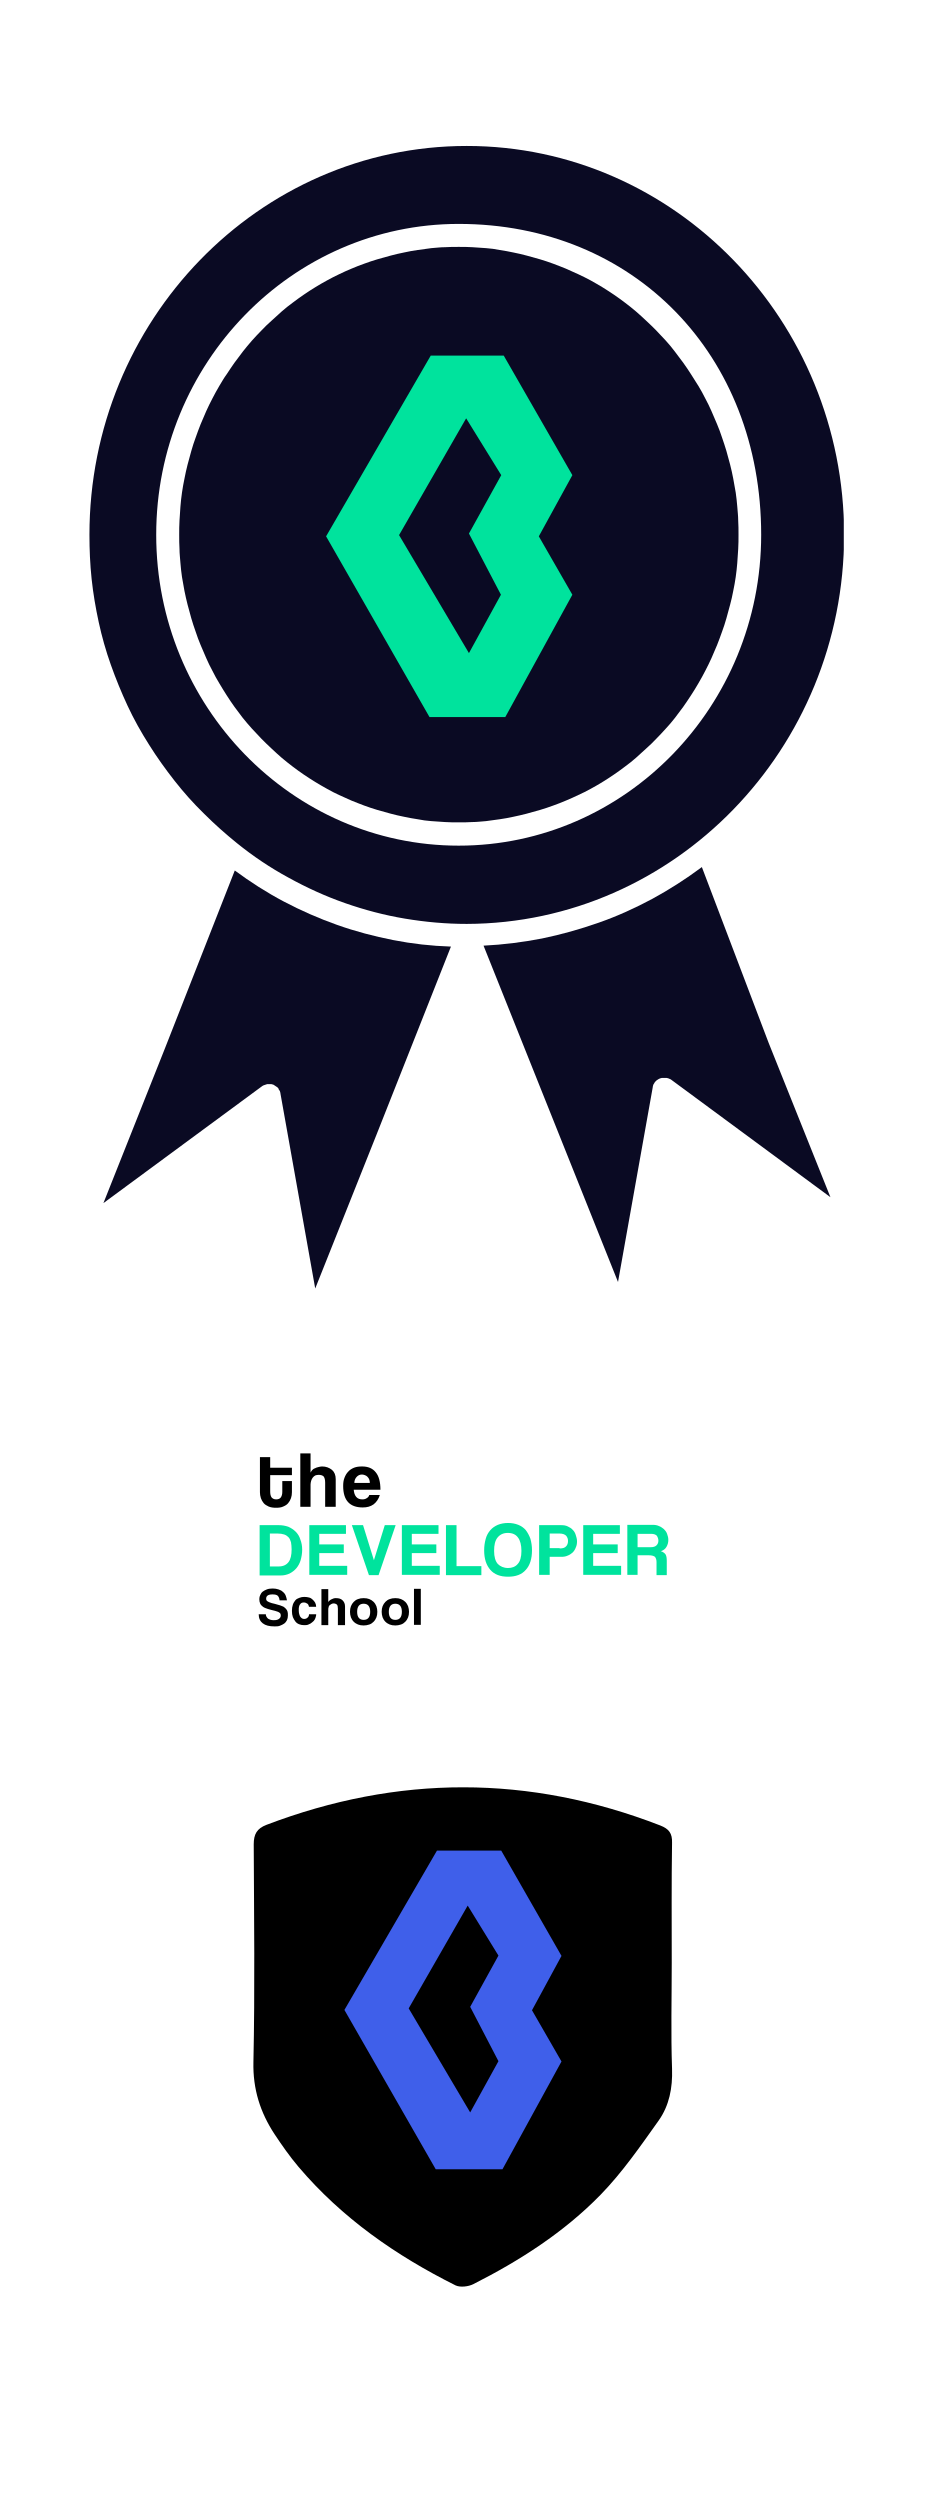
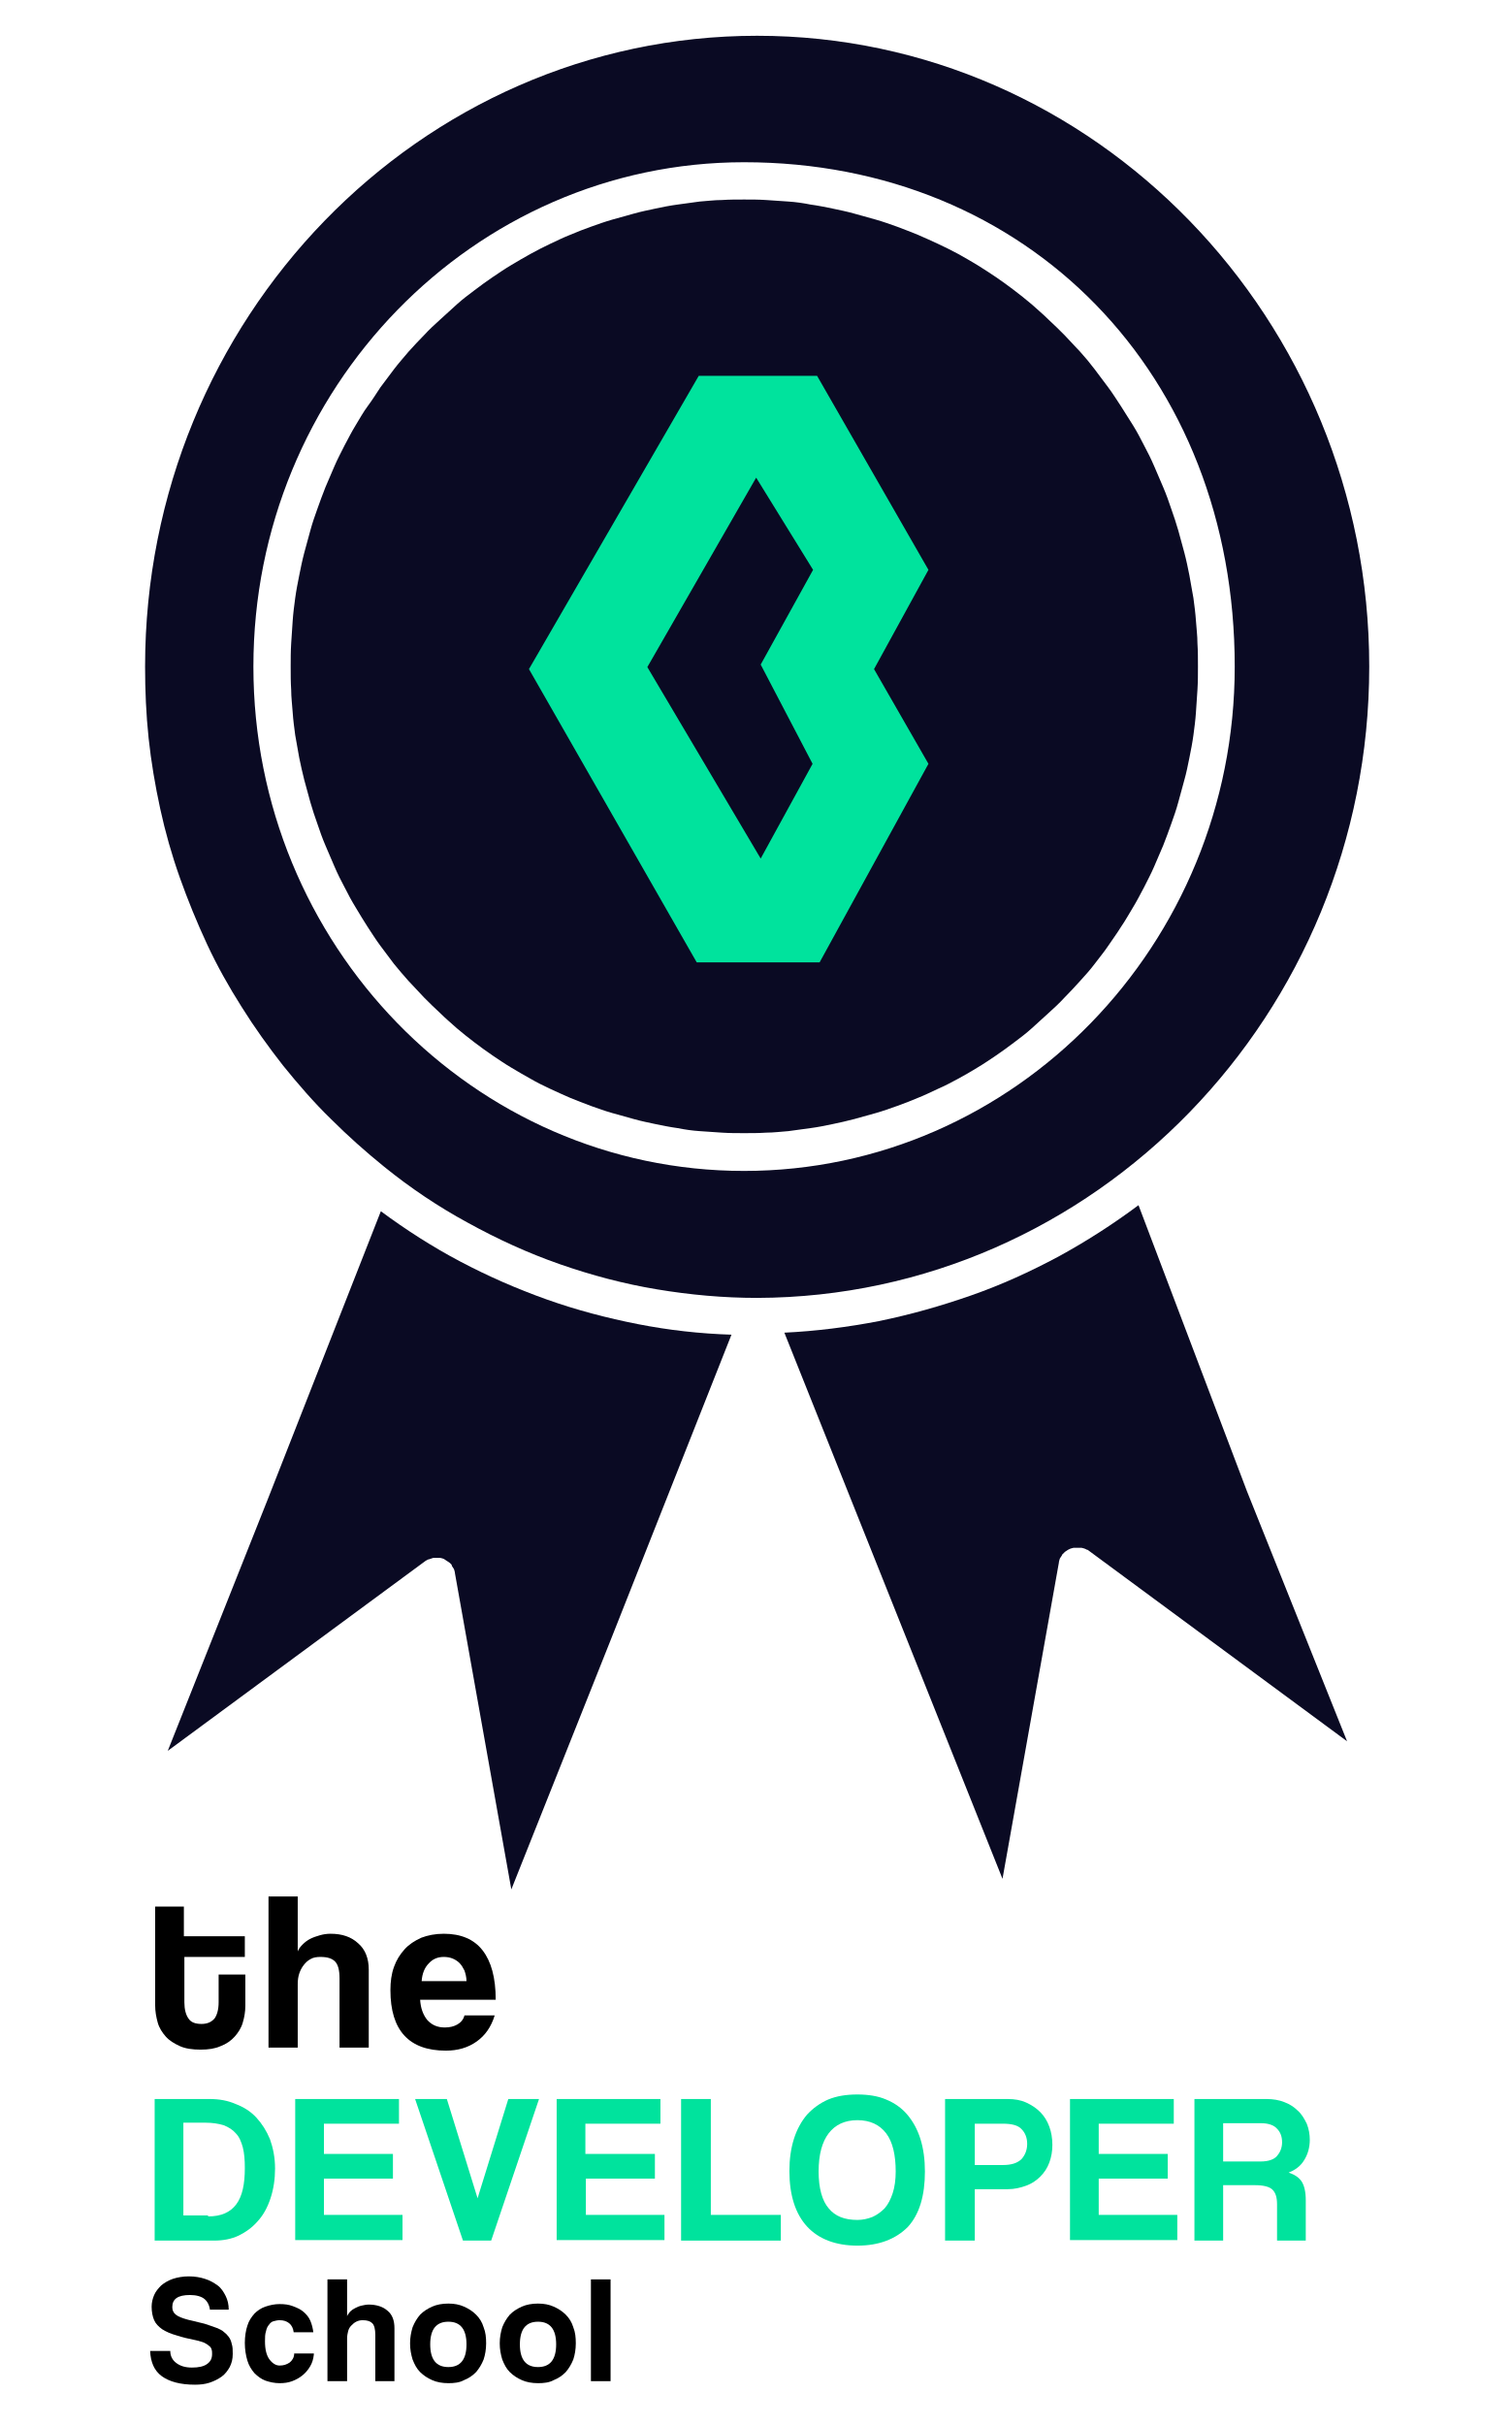
- <svg xmlns="http://www.w3.org/2000/svg" xmlns:xlink="http://www.w3.org/1999/xlink" version="1.1" id="Capa_1" x="0px" y="0px" viewBox="0 0 300 805" style="enable-background:new 0 0 300 805;" xml:space="preserve">
+ <svg xmlns="http://www.w3.org/2000/svg" xmlns:xlink="http://www.w3.org/1999/xlink" version="1.1" id="Capa_1" x="0px" y="0px" viewBox="0 0 300 481.3" style="enable-background:new 0 0 300 481.3;" xml:space="preserve">
  <style type="text/css">
	.st0{fill:#0A0A23;}
- 	.st1{clip-path:url(#SVGID_00000183216691689920012470000000645997995444683432_);}
- 	.st2{fill:#3F5FEA;}
- 	.st3{fill:#00E39D;}
+ 	.st1{clip-path:url(#SVGID_00000152239971045749210740000014504719195739337359_);}
+ 	.st2{fill:#00E39D;}
</style>
-   <path class="st0" d="M53.1,337.6l-19.8,49.8l51.3-37.8h0.1c0.1-0.1,0.2-0.2,0.4-0.2l0.3-0.1l0.3-0.1l0.3-0.1h1.4l0.4,0.1l0.3,0.1  l0.3,0.2l0.3,0.2l0.3,0.2l0.3,0.2l0.3,0.3l0.1,0.2c0,0,0,0,0,0.1l0.2,0.3l0.2,0.3l0.1,0.3l0.1,0.4c0,0,0,0,0,0.1l11.2,62.8  l19.8-49.7l23.9-60.4c-6.3-0.2-12.5-0.9-18.6-2.1c-6.1-1.2-12.2-2.8-18.1-4.9c-5.9-2.1-11.6-4.6-17.1-7.5c-5.5-2.9-10.8-6.3-15.8-10  L53.1,337.6z" />
-   <path class="st0" d="M226,279.2c-5.1,3.8-10.4,7.2-15.9,10.2c-5.6,3-11.3,5.6-17.3,7.7c-6,2.1-12,3.8-18.3,5.1  c-6.2,1.2-12.5,2-18.8,2.3L199,412.8l11.2-62.8c0,0,0,0,0-0.1c0-0.1,0.1-0.3,0.1-0.4c0-0.1,0.1-0.2,0.1-0.3l0.2-0.3  c0.1-0.1,0.1-0.2,0.2-0.3v-0.1l0.1-0.1c0.1-0.1,0.2-0.2,0.3-0.3l0.2-0.2l0.3-0.2l0.3-0.2l0.4-0.2l0.3-0.1l0.4-0.1h1.6l0.4,0.1  l0.3,0.1l0.4,0.2h0.1l51.5,38l-19.9-49.7L226,279.2z" />
-   <path class="st0" d="M237.8,172.2c0,1.5,0,3-0.1,4.6c-0.1,1.5-0.2,3-0.3,4.5c-0.1,1.5-0.3,3-0.5,4.5c-0.2,1.5-0.5,3-0.8,4.5  c-0.3,1.5-0.6,3-1,4.4c-0.4,1.5-0.8,2.9-1.2,4.4c-0.4,1.5-0.9,2.9-1.4,4.3s-1,2.8-1.6,4.3c-0.6,1.4-1.2,2.8-1.8,4.2  c-0.6,1.4-1.3,2.7-2,4.1c-0.7,1.3-1.4,2.7-2.2,4s-1.5,2.6-2.4,3.9c-0.8,1.3-1.7,2.5-2.5,3.7c-0.9,1.2-1.8,2.4-2.7,3.6  c-0.9,1.2-1.9,2.3-2.9,3.4c-1,1.1-2,2.2-3.1,3.3c-1,1.1-2.1,2.1-3.2,3.1c-1.1,1-2.2,2-3.3,3c-1.1,1-2.3,1.9-3.5,2.8  c-1.2,0.9-2.4,1.8-3.6,2.6c-1.2,0.8-2.5,1.7-3.7,2.4c-1.3,0.8-2.5,1.5-3.8,2.2c-1.3,0.7-2.6,1.4-4,2c-1.3,0.6-2.7,1.3-4,1.8  c-1.4,0.6-2.7,1.1-4.1,1.6c-1.4,0.5-2.8,1-4.2,1.4c-1.4,0.4-2.8,0.8-4.3,1.2s-2.9,0.7-4.3,1c-1.4,0.3-2.9,0.6-4.4,0.8  c-1.5,0.2-2.9,0.4-4.4,0.6c-1.5,0.1-2.9,0.3-4.4,0.3c-1.5,0.1-2.9,0.1-4.4,0.1s-2.9,0-4.4-0.1c-1.5-0.1-2.9-0.2-4.4-0.3  c-1.5-0.1-2.9-0.3-4.4-0.6c-1.5-0.2-2.9-0.5-4.4-0.8c-1.4-0.3-2.9-0.6-4.3-1c-1.4-0.4-2.8-0.8-4.3-1.2c-1.4-0.4-2.8-0.9-4.2-1.4  c-1.4-0.5-2.8-1.1-4.1-1.6c-1.4-0.6-2.7-1.2-4-1.8s-2.7-1.3-3.9-2c-1.3-0.7-2.6-1.5-3.8-2.2c-1.3-0.8-2.5-1.6-3.7-2.4  c-1.2-0.8-2.4-1.7-3.6-2.6c-1.2-0.9-2.3-1.8-3.5-2.8c-1.1-1-2.3-2-3.3-3c-1.1-1-2.2-2.1-3.2-3.1c-1-1.1-2.1-2.2-3.1-3.3  c-1-1.1-2-2.3-2.9-3.4c-0.9-1.2-1.8-2.4-2.7-3.6c-0.9-1.2-1.7-2.5-2.5-3.7c-0.8-1.3-1.6-2.5-2.4-3.9c-0.8-1.3-1.5-2.6-2.2-4  c-0.7-1.3-1.4-2.7-2-4.1c-0.6-1.4-1.2-2.8-1.8-4.2c-0.6-1.4-1.1-2.8-1.6-4.3c-0.5-1.4-1-2.9-1.4-4.3c-0.4-1.5-0.8-2.9-1.2-4.4  c-0.4-1.5-0.7-3-1-4.4c-0.3-1.5-0.5-3-0.8-4.5c-0.2-1.5-0.4-3-0.5-4.5c-0.1-1.5-0.3-3-0.3-4.5c-0.1-1.5-0.1-3-0.1-4.6  c0-1.5,0-3,0.1-4.6c0.1-1.5,0.2-3,0.3-4.5c0.1-1.5,0.3-3,0.5-4.5c0.2-1.5,0.5-3,0.8-4.5c0.3-1.5,0.6-3,1-4.5  c0.4-1.5,0.8-2.9,1.2-4.4c0.4-1.5,0.9-2.9,1.4-4.3c0.5-1.4,1-2.8,1.6-4.3c0.6-1.4,1.2-2.8,1.8-4.2c0.6-1.4,1.3-2.7,2-4.1  c0.7-1.3,1.4-2.7,2.2-4c0.8-1.3,1.5-2.6,2.4-3.8c0.8-1.3,1.7-2.5,2.5-3.7c0.9-1.2,1.8-2.4,2.7-3.6c0.9-1.2,1.9-2.3,2.9-3.5  c1-1.1,2-2.2,3.1-3.3c1-1.1,2.1-2.1,3.2-3.1s2.2-2,3.3-3c1.1-1,2.3-1.9,3.5-2.8c1.2-0.9,2.4-1.8,3.6-2.6c1.2-0.8,2.5-1.7,3.7-2.4  c1.3-0.8,2.5-1.5,3.8-2.2c1.3-0.7,2.6-1.4,3.9-2c1.3-0.6,2.7-1.3,4-1.8c1.4-0.6,2.7-1.1,4.1-1.6c1.4-0.5,2.8-1,4.2-1.4  c1.4-0.4,2.8-0.8,4.3-1.2c1.4-0.4,2.9-0.7,4.3-1c1.4-0.3,2.9-0.6,4.4-0.8c1.5-0.2,2.9-0.4,4.4-0.6c1.5-0.1,2.9-0.3,4.4-0.3  c1.5-0.1,2.9-0.1,4.4-0.1s2.9,0,4.4,0.1c1.5,0.1,2.9,0.2,4.4,0.3c1.5,0.1,2.9,0.3,4.4,0.6c1.5,0.2,2.9,0.5,4.4,0.8  c1.4,0.3,2.9,0.6,4.3,1c1.4,0.4,2.9,0.8,4.3,1.2c1.4,0.4,2.8,0.9,4.2,1.4c1.4,0.5,2.8,1.1,4.1,1.6c1.4,0.6,2.7,1.2,4,1.8  c1.3,0.6,2.7,1.3,4,2c1.3,0.7,2.6,1.5,3.8,2.2c1.3,0.8,2.5,1.6,3.7,2.4c1.2,0.8,2.4,1.7,3.6,2.6c1.2,0.9,2.3,1.8,3.5,2.8  c1.1,1,2.3,2,3.3,3c1.1,1,2.2,2.1,3.2,3.1c1,1.1,2.1,2.2,3.1,3.3c1,1.1,2,2.3,2.9,3.5c0.9,1.2,1.8,2.4,2.7,3.6  c0.9,1.2,1.7,2.5,2.5,3.7c0.8,1.3,1.6,2.5,2.4,3.8s1.5,2.6,2.2,4c0.7,1.3,1.4,2.7,2,4.1c0.6,1.4,1.2,2.8,1.8,4.2  c0.6,1.4,1.1,2.8,1.6,4.3s1,2.9,1.4,4.3c0.4,1.5,0.8,2.9,1.2,4.4s0.7,3,1,4.5c0.3,1.5,0.5,3,0.8,4.5c0.2,1.5,0.4,3,0.5,4.5  c0.1,1.5,0.3,3,0.3,4.5C237.8,169.1,237.8,170.7,237.8,172.2z" />
+   <path class="st0" d="M53.1,297.7l-19.8,49.8l51.3-37.8h0.1c0.1-0.1,0.2-0.2,0.4-0.2l0.3-0.1l0.3-0.1l0.3-0.1h1.4l0.4,0.1l0.3,0.1  l0.3,0.2l0.3,0.2l0.3,0.2l0.3,0.2l0.3,0.3l0.1,0.2c0,0,0,0,0,0.1l0.2,0.3l0.2,0.3l0.1,0.3l0.1,0.4c0,0,0,0,0,0.1l11.2,62.8  l19.8-49.7l23.9-60.4c-6.3-0.2-12.5-0.9-18.6-2.1c-6.1-1.2-12.2-2.8-18.1-4.9c-5.9-2.1-11.6-4.6-17.1-7.5c-5.5-2.9-10.8-6.3-15.8-10  L53.1,297.7z" />
+   <path class="st0" d="M226,239.2c-5.1,3.8-10.4,7.2-15.9,10.2c-5.6,3-11.3,5.6-17.3,7.7c-6,2.1-12,3.8-18.3,5.1  c-6.2,1.2-12.5,2-18.8,2.3L199,372.9l11.2-62.8c0,0,0,0,0-0.1c0-0.1,0.1-0.3,0.1-0.4c0-0.1,0.1-0.2,0.1-0.3l0.2-0.3  c0.1-0.1,0.1-0.2,0.2-0.3v-0.1l0.1-0.1c0.1-0.1,0.2-0.2,0.3-0.3l0.2-0.2l0.3-0.2l0.3-0.2l0.4-0.2l0.3-0.1l0.4-0.1h1.6l0.4,0.1  l0.3,0.1l0.4,0.2h0.1l51.5,38l-19.9-49.7L226,239.2z" />
+   <path class="st0" d="M237.8,132.3c0,1.5,0,3-0.1,4.6c-0.1,1.5-0.2,3-0.3,4.5c-0.1,1.5-0.3,3-0.5,4.5c-0.2,1.5-0.5,3-0.8,4.5  c-0.3,1.5-0.6,3-1,4.4c-0.4,1.5-0.8,2.9-1.2,4.4c-0.4,1.5-0.9,2.9-1.4,4.3s-1,2.8-1.6,4.3c-0.6,1.4-1.2,2.8-1.8,4.2  c-0.6,1.4-1.3,2.7-2,4.1c-0.7,1.3-1.4,2.7-2.2,4s-1.5,2.6-2.4,3.9c-0.8,1.3-1.7,2.5-2.5,3.7s-1.8,2.4-2.7,3.6  c-0.9,1.2-1.9,2.3-2.9,3.4c-1,1.1-2,2.2-3.1,3.3c-1,1.1-2.1,2.1-3.2,3.1c-1.1,1-2.2,2-3.3,3c-1.1,1-2.3,1.9-3.5,2.8  c-1.2,0.9-2.4,1.8-3.6,2.6c-1.2,0.8-2.5,1.7-3.7,2.4c-1.3,0.8-2.5,1.5-3.8,2.2c-1.3,0.7-2.6,1.4-4,2c-1.3,0.6-2.7,1.3-4,1.8  c-1.4,0.6-2.7,1.1-4.1,1.6c-1.4,0.5-2.8,1-4.2,1.4c-1.4,0.4-2.8,0.8-4.3,1.2s-2.9,0.7-4.3,1c-1.4,0.3-2.9,0.6-4.4,0.8  c-1.5,0.2-2.9,0.4-4.4,0.6c-1.5,0.1-2.9,0.3-4.4,0.3c-1.5,0.1-2.9,0.1-4.4,0.1s-2.9,0-4.4-0.1c-1.5-0.1-2.9-0.2-4.4-0.3  s-2.9-0.3-4.4-0.6c-1.5-0.2-2.9-0.5-4.4-0.8c-1.4-0.3-2.9-0.6-4.3-1c-1.4-0.4-2.8-0.8-4.3-1.2c-1.4-0.4-2.8-0.9-4.2-1.4  c-1.4-0.5-2.8-1.1-4.1-1.6c-1.4-0.6-2.7-1.2-4-1.8s-2.7-1.3-3.9-2c-1.3-0.7-2.6-1.5-3.8-2.2s-2.5-1.6-3.7-2.4  c-1.2-0.8-2.4-1.7-3.6-2.6c-1.2-0.9-2.3-1.8-3.5-2.8c-1.1-1-2.3-2-3.3-3c-1.1-1-2.2-2.1-3.2-3.1c-1-1.1-2.1-2.2-3.1-3.3  c-1-1.1-2-2.3-2.9-3.4c-0.9-1.2-1.8-2.4-2.7-3.6c-0.9-1.2-1.7-2.5-2.5-3.7c-0.8-1.3-1.6-2.5-2.4-3.9c-0.8-1.3-1.5-2.6-2.2-4  c-0.7-1.3-1.4-2.7-2-4.1c-0.6-1.4-1.2-2.8-1.8-4.2c-0.6-1.4-1.1-2.8-1.6-4.3c-0.5-1.4-1-2.9-1.4-4.3c-0.4-1.5-0.8-2.9-1.2-4.4  c-0.4-1.5-0.7-3-1-4.4c-0.3-1.5-0.5-3-0.8-4.5c-0.2-1.5-0.4-3-0.5-4.5c-0.1-1.5-0.3-3-0.3-4.5c-0.1-1.5-0.1-3-0.1-4.6  c0-1.5,0-3,0.1-4.6c0.1-1.5,0.2-3,0.3-4.5c0.1-1.5,0.3-3,0.5-4.5c0.2-1.5,0.5-3,0.8-4.5c0.3-1.5,0.6-3,1-4.5  c0.4-1.5,0.8-2.9,1.2-4.4c0.4-1.5,0.9-2.9,1.4-4.3c0.5-1.4,1-2.8,1.6-4.3c0.6-1.4,1.2-2.8,1.8-4.2c0.6-1.4,1.3-2.7,2-4.1  c0.7-1.3,1.4-2.7,2.2-4c0.8-1.3,1.5-2.6,2.4-3.8s1.7-2.5,2.5-3.7c0.9-1.2,1.8-2.4,2.7-3.6c0.9-1.2,1.9-2.3,2.9-3.5  c1-1.1,2-2.2,3.1-3.3c1-1.1,2.1-2.1,3.2-3.1c1.1-1,2.2-2,3.3-3c1.1-1,2.3-1.9,3.5-2.8c1.2-0.9,2.4-1.8,3.6-2.6  c1.2-0.8,2.5-1.7,3.7-2.4s2.5-1.5,3.8-2.2c1.3-0.7,2.6-1.4,3.9-2s2.7-1.3,4-1.8c1.4-0.6,2.7-1.1,4.1-1.6c1.4-0.5,2.8-1,4.2-1.4  c1.4-0.4,2.8-0.8,4.3-1.2c1.4-0.4,2.9-0.7,4.3-1c1.4-0.3,2.9-0.6,4.4-0.8c1.5-0.2,2.9-0.4,4.4-0.6c1.5-0.1,2.9-0.3,4.4-0.3  c1.5-0.1,2.9-0.1,4.4-0.1s2.9,0,4.4,0.1c1.5,0.1,2.9,0.2,4.4,0.3c1.5,0.1,2.9,0.3,4.4,0.6c1.5,0.2,2.9,0.5,4.4,0.8  c1.4,0.3,2.9,0.6,4.3,1c1.4,0.4,2.9,0.8,4.3,1.2c1.4,0.4,2.8,0.9,4.2,1.4c1.4,0.5,2.8,1.1,4.1,1.6c1.4,0.6,2.7,1.2,4,1.8  c1.3,0.6,2.7,1.3,4,2c1.3,0.7,2.6,1.5,3.8,2.2c1.3,0.8,2.5,1.6,3.7,2.4c1.2,0.8,2.4,1.7,3.6,2.6c1.2,0.9,2.3,1.8,3.5,2.8  c1.1,1,2.3,2,3.3,3c1.1,1,2.2,2.1,3.2,3.1c1,1.1,2.1,2.2,3.1,3.3c1,1.1,2,2.3,2.9,3.5c0.9,1.2,1.8,2.4,2.7,3.6  c0.9,1.2,1.7,2.5,2.5,3.7c0.8,1.3,1.6,2.5,2.4,3.8c0.8,1.3,1.5,2.6,2.2,4c0.7,1.3,1.4,2.7,2,4.1c0.6,1.4,1.2,2.8,1.8,4.2  c0.6,1.4,1.1,2.8,1.6,4.3c0.5,1.4,1,2.9,1.4,4.3c0.4,1.5,0.8,2.9,1.2,4.4s0.7,3,1,4.5c0.3,1.5,0.5,3,0.8,4.5c0.2,1.5,0.4,3,0.5,4.5  c0.1,1.5,0.3,3,0.3,4.5C237.8,129.2,237.8,130.7,237.8,132.3z" />
  <g>
    <defs>
-       <rect id="SVGID_1_" x="28.5" y="46.6" width="243.2" height="251.5" />
+       <rect id="SVGID_1_" x="28.5" y="6.7" width="243.2" height="251.5" />
    </defs>
-     <clipPath id="SVGID_00000078038925508913883390000009234154521116249988_">
+     <clipPath id="SVGID_00000114776326133437644280000017238184236650237107_">
      <use xlink:href="#SVGID_1_" style="overflow:visible;" />
    </clipPath>
-     <g style="clip-path:url(#SVGID_00000078038925508913883390000009234154521116249988_);">
-       <path class="st0" d="M271.8,172.2c0-68.9-54.5-125.2-121.5-125.2c-67,0-121.5,56.2-121.5,125.2c0,4.7,0.2,9.5,0.7,14.2    s1.3,9.4,2.3,14c1,4.6,2.3,9.2,3.9,13.7c1.6,4.5,3.4,8.9,5.4,13.2c2,4.3,4.3,8.4,6.9,12.5c2.5,4,5.3,7.9,8.2,11.6    s6.1,7.3,9.5,10.6c3.4,3.4,6.9,6.5,10.6,9.5c5.2,4.2,10.7,7.9,16.6,11.1c5.8,3.2,11.9,6,18.2,8.2c6.3,2.2,12.7,3.9,19.3,5    c6.6,1.1,13.2,1.7,19.9,1.7C217.2,297.3,271.8,241.2,271.8,172.2z M147.7,272.3c-53.7,0-97.4-44.9-97.4-100.1    C50.3,117,94,72.1,147.7,72.1c56.4,0,97.4,42.1,97.4,100.1C245.1,227.4,201.4,272.3,147.7,272.3z" />
+     <g style="clip-path:url(#SVGID_00000114776326133437644280000017238184236650237107_);">
+       <path class="st0" d="M271.8,132.3c0-68.9-54.5-125.2-121.5-125.2c-67,0-121.5,56.2-121.5,125.2c0,4.7,0.2,9.5,0.7,14.2    s1.3,9.4,2.3,14c1,4.6,2.3,9.2,3.9,13.7c1.6,4.5,3.4,8.9,5.4,13.2c2,4.3,4.3,8.4,6.9,12.5c2.5,4,5.3,7.9,8.2,11.6    c3,3.7,6.1,7.3,9.5,10.6c3.4,3.4,6.9,6.5,10.6,9.5c5.2,4.2,10.7,7.9,16.6,11.1c5.8,3.2,11.9,6,18.2,8.2c6.3,2.2,12.7,3.9,19.3,5    c6.6,1.1,13.2,1.7,19.9,1.7C217.2,257.4,271.8,201.3,271.8,132.3z M147.7,232.4c-53.7,0-97.4-44.9-97.4-100.1    c0-55.2,43.7-100.1,97.4-100.1c56.4,0,97.4,42.1,97.4,100.1C245.1,187.5,201.4,232.4,147.7,232.4z" />
    </g>
  </g>
  <g>
    <defs>
-       <rect id="SVGID_00000061466073918495043810000016815958354779858068_" x="76.5" y="125.1" width="143.7" height="97.5" />
+       <rect id="SVGID_00000147200310087739227790000004199614978463990948_" x="76.5" y="85.1" width="143.7" height="97.5" />
    </defs>
-     <clipPath id="SVGID_00000097481957299973496250000011589049227756042156_">
-       <use xlink:href="#SVGID_00000061466073918495043810000016815958354779858068_" style="overflow:visible;" />
+     <clipPath id="SVGID_00000012446441580605170190000001474641016810143625_">
+       <use xlink:href="#SVGID_00000147200310087739227790000004199614978463990948_" style="overflow:visible;" />
    </clipPath>
  </g>
-   <g>
-     <path d="M216.3,632c0,11.4-0.3,22.8,0.1,34.2c0.2,6.1-0.9,11.8-4.3,16.6c-5.9,8.3-11.7,16.7-18.7,23.9c-11.8,12.1-26,21.2-41,28.8   c-1.6,0.8-4.2,1.1-5.7,0.4c-19.2-9.6-36.6-21.7-50.6-38.2c-2.8-3.3-5.3-6.9-7.7-10.5c-4.6-7-7-14.5-6.8-23.2   c0.5-23.4,0.2-46.8,0.1-70.1c0-3.3,1-5.1,4.1-6.3c42.3-16.1,84.5-16.2,126.8,0.2c2.8,1.1,3.9,2.5,3.8,5.6   C216.2,606.2,216.3,619.1,216.3,632z" />
-     <path class="st2" d="M180.8,629.8l-19.4-33.9h-20.7l-29.8,51.3l29.4,51.3h21.5l19-34.7l-9.5-16.5L180.8,629.8z M160.5,663.7   l-9.1,16.5l-19.8-33.5l19-33.1l9.9,16.1l-9.1,16.5L160.5,663.7z" />
-   </g>
-   <path class="st3" d="M184.3,153l-22.1-38.5h-23.5L105,172.7l33.3,58.2h24.4l21.6-39.4l-10.8-18.8L184.3,153z M161.3,191.5L151,210.3  l-22.5-38l21.6-37.6l11.3,18.3L151,171.8L161.3,191.5z" />
+   <path class="st2" d="M184.3,113.1l-22.1-38.5h-23.5L105,132.8l33.3,58.2h24.4l21.6-39.4l-10.8-18.8L184.3,113.1z M161.3,151.6  L151,170.4l-22.5-38l21.6-37.6l11.3,18.3L151,131.9L161.3,151.6z" />
  <g>
    <g>
-       <path d="M90.9,476.9H94v3.6c0,0.7-0.1,1.3-0.3,1.9c-0.2,0.6-0.5,1.1-0.9,1.6c-0.4,0.5-0.9,0.8-1.6,1.1c-0.6,0.3-1.4,0.4-2.3,0.4    c-0.9,0-1.7-0.1-2.4-0.4c-0.6-0.3-1.2-0.6-1.6-1.1c-0.4-0.5-0.7-1-0.9-1.6c-0.2-0.6-0.3-1.3-0.3-1.9v-11.3H87v3.4h7v2.4h-7v5.2    c0,0.8,0.1,1.4,0.4,1.9c0.3,0.4,0.8,0.7,1.5,0.7c0.7,0,1.2-0.2,1.5-0.6c0.3-0.4,0.5-1,0.5-1.8V476.9z" />
-       <path d="M104.7,485.2v-7.8c0-1-0.2-1.6-0.5-2c-0.3-0.3-0.9-0.5-1.6-0.5c-0.4,0-0.8,0.1-1.1,0.2c-0.3,0.2-0.6,0.4-0.8,0.7    c-0.2,0.3-0.4,0.6-0.5,1c-0.1,0.4-0.2,0.8-0.2,1.2v7.2h-3.3V468h3.3v6.2c0.1-0.3,0.3-0.5,0.5-0.8c0.2-0.2,0.5-0.5,0.9-0.6    c0.3-0.2,0.7-0.3,1.1-0.4c0.4-0.1,0.8-0.2,1.2-0.2c1.3,0,2.3,0.4,3.2,1.1c0.8,0.7,1.2,1.7,1.2,3v8.9H104.7z" />
-       <path d="M113.9,479.7c0.1,1,0.3,1.7,0.8,2.3c0.5,0.6,1.2,0.8,2,0.8c0.5,0,1-0.1,1.4-0.4c0.4-0.2,0.7-0.6,0.8-1h3.4    c-0.4,1.3-1.1,2.3-2,3c-1,0.7-2.1,1-3.5,1c-4.2,0-6.3-2.3-6.3-6.9c0-1,0.1-1.8,0.4-2.6c0.3-0.8,0.7-1.5,1.2-2    c0.5-0.6,1.2-1,1.9-1.3c0.8-0.3,1.6-0.4,2.6-0.4c1.9,0,3.4,0.6,4.4,1.9c1,1.2,1.5,3.1,1.5,5.6H113.9z M119.1,477.6    c0-0.5-0.1-0.9-0.2-1.2c-0.1-0.3-0.3-0.6-0.6-0.9c-0.2-0.2-0.5-0.4-0.8-0.5c-0.3-0.1-0.6-0.2-0.9-0.2c-0.7,0-1.2,0.2-1.7,0.7    c-0.5,0.5-0.8,1.2-0.8,2H119.1z" />
+       <path d="M43.3,391.9h5.4v6.2c0,1.2-0.2,2.3-0.5,3.3c-0.3,1.1-0.9,2-1.6,2.8c-0.7,0.8-1.7,1.5-2.8,1.9c-1.1,0.5-2.4,0.7-4,0.7    c-1.6,0-3-0.2-4.1-0.7c-1.1-0.5-2.1-1.1-2.8-1.9c-0.7-0.8-1.3-1.7-1.6-2.8c-0.3-1.1-0.5-2.2-0.5-3.4v-19.6h5.7v5.9h12.1v4.1H36.6    v9c0,1.4,0.3,2.5,0.8,3.2c0.5,0.8,1.4,1.1,2.6,1.1c1.2,0,2-0.4,2.6-1.1c0.5-0.7,0.8-1.8,0.8-3.2V391.9z" />
+       <path d="M67.4,406.3v-13.6c0-1.7-0.3-2.8-0.9-3.4c-0.6-0.6-1.5-0.9-2.9-0.9c-0.7,0-1.4,0.1-1.9,0.4c-0.6,0.3-1,0.7-1.4,1.2    c-0.4,0.5-0.7,1.1-0.9,1.7c-0.2,0.6-0.3,1.3-0.3,2.1v12.6h-5.8v-30h5.8v10.9c0.2-0.5,0.5-0.9,1-1.4c0.4-0.4,0.9-0.8,1.5-1.1    c0.6-0.3,1.2-0.5,1.9-0.7c0.7-0.2,1.4-0.3,2.1-0.3c2.3,0,4.1,0.6,5.5,1.9c1.4,1.2,2.1,3,2.1,5.2v15.5H67.4z" />
+       <path d="M83.4,396.9c0.1,1.7,0.6,3,1.4,4c0.9,1,2,1.5,3.5,1.5c1,0,1.8-0.2,2.5-0.6c0.7-0.4,1.2-1,1.4-1.8h6    c-0.7,2.3-1.9,4-3.6,5.2c-1.7,1.2-3.7,1.8-6.1,1.8c-7.3,0-11-4-11-12c0-1.7,0.2-3.2,0.7-4.6c0.5-1.4,1.2-2.5,2.1-3.5    c0.9-1,2-1.7,3.3-2.3c1.3-0.5,2.8-0.8,4.5-0.8c3.4,0,6,1.1,7.7,3.3c1.7,2.2,2.6,5.4,2.6,9.8H83.4z M92.6,393.2    c0-0.8-0.2-1.5-0.4-2.1c-0.3-0.6-0.6-1.1-1-1.5c-0.4-0.4-0.9-0.7-1.4-0.9c-0.5-0.2-1.1-0.3-1.7-0.3c-1.2,0-2.2,0.4-3,1.3    c-0.8,0.8-1.3,2-1.4,3.5H92.6z" />
    </g>
    <g>
-       <path class="st3" d="M83.6,507.2v-16.1h6.2c1.1,0,2.1,0.2,3,0.5c0.9,0.4,1.7,0.9,2.4,1.6c0.7,0.7,1.2,1.5,1.5,2.5    c0.4,1,0.6,2.1,0.6,3.3c0,1.2-0.2,2.3-0.5,3.4c-0.3,1-0.8,1.9-1.4,2.6c-0.6,0.7-1.4,1.3-2.2,1.7c-0.9,0.4-1.8,0.6-2.8,0.6H83.6z     M89.7,504.4c1.5,0,2.5-0.5,3.2-1.4c0.7-0.9,1-2.3,1-4.1c0-0.9-0.1-1.7-0.2-2.3c-0.2-0.6-0.4-1.2-0.8-1.6    c-0.4-0.4-0.8-0.7-1.4-0.9c-0.6-0.2-1.3-0.3-2.1-0.3h-2.5v10.6H89.7z" />
-       <path class="st3" d="M99.6,507.2v-16.1h11.8v2.8h-8.6v3.4h7.9v2.8h-7.9v4.1h9v2.9H99.6z" />
-       <path class="st3" d="M118.8,507.2l-5.5-16.1h3.6l3.5,11.3l3.5-11.3h3.5l-5.5,16.1H118.8z" />
-       <path class="st3" d="M129.4,507.2v-16.1h11.8v2.8h-8.6v3.4h7.9v2.8h-7.9v4.1h9v2.9H129.4z" />
-       <path class="st3" d="M143.6,507.2v-16.1h3.4v13.2h8v2.9H143.6z" />
-       <path class="st3" d="M163.6,507.7c-2.5,0-4.4-0.7-5.7-2.2c-1.3-1.5-2-3.5-2-6.3c0-1.4,0.2-2.6,0.5-3.7c0.3-1.1,0.8-2,1.5-2.8    c0.7-0.8,1.5-1.3,2.4-1.7c1-0.4,2.1-0.6,3.3-0.6c1.2,0,2.3,0.2,3.3,0.6c1,0.4,1.8,1,2.4,1.7c0.6,0.8,1.1,1.7,1.5,2.8    c0.3,1.1,0.5,2.3,0.5,3.7c0,2.8-0.7,4.9-2,6.3C168,507,166.1,507.7,163.6,507.7z M163.6,504.9c0.6,0,1.2-0.1,1.7-0.3    c0.5-0.2,1-0.5,1.4-1c0.4-0.4,0.7-1,0.9-1.7c0.2-0.7,0.3-1.5,0.3-2.5c0-1.9-0.4-3.4-1.1-4.3c-0.7-1-1.8-1.5-3.3-1.5    c-1.4,0-2.5,0.5-3.3,1.5c-0.8,1-1.1,2.4-1.1,4.3c0,1.9,0.4,3.3,1.2,4.2C161.1,504.4,162.2,504.9,163.6,504.9z" />
-       <path class="st3" d="M173.6,507.2v-16.1h7.1c0.8,0,1.5,0.1,2.1,0.4c0.6,0.3,1.2,0.6,1.6,1.1c0.5,0.5,0.8,1,1,1.7    c0.2,0.6,0.4,1.3,0.4,2c0,0.7-0.1,1.4-0.4,2c-0.2,0.6-0.6,1.2-1,1.6c-0.5,0.4-1,0.8-1.6,1c-0.6,0.3-1.3,0.4-2.1,0.4H177v5.8H173.6    z M180.2,498.6c1,0,1.7-0.2,2.1-0.7c0.4-0.4,0.6-1,0.6-1.7c0-0.7-0.2-1.2-0.6-1.7c-0.4-0.4-1.1-0.7-2.1-0.7H177v4.7H180.2z" />
-       <path class="st3" d="M187.8,507.2v-16.1h11.8v2.8h-8.6v3.4h7.9v2.8h-7.9v4.1h9v2.9H187.8z" />
-       <path class="st3" d="M211.4,507.2V503c0-0.8-0.2-1.3-0.5-1.7c-0.4-0.3-1-0.5-2-0.5h-3.6v6.3H202v-16.1h8.2c0.7,0,1.4,0.1,2,0.4    c0.6,0.2,1.1,0.6,1.6,1c0.4,0.4,0.8,0.9,1,1.5c0.2,0.6,0.4,1.2,0.4,1.9c0,0.9-0.2,1.6-0.6,2.3c-0.4,0.7-1,1.1-1.8,1.4    c0.7,0.2,1.2,0.6,1.5,1c0.3,0.5,0.4,1.2,0.4,2.1v4.6H211.4z M205.3,493.9v4.3h4.2c0.9,0,1.5-0.2,1.9-0.6c0.4-0.4,0.6-0.9,0.6-1.5    c0-0.6-0.2-1.1-0.5-1.6c-0.4-0.4-1-0.6-1.8-0.6H205.3z" />
+       <path class="st2" d="M30.7,444.7v-28.1h10.9c1.9,0,3.6,0.3,5.2,1c1.6,0.6,3,1.5,4.1,2.7c1.1,1.2,2,2.6,2.7,4.3    c0.6,1.7,1,3.6,1,5.8c0,2.1-0.3,4.1-0.9,5.9c-0.6,1.8-1.4,3.3-2.5,4.5c-1.1,1.3-2.4,2.2-3.8,2.9c-1.5,0.7-3.1,1-4.9,1H30.7z     M41.3,439.9c2.6,0,4.4-0.8,5.6-2.4c1.2-1.6,1.7-4,1.7-7.2c0-1.6-0.1-2.9-0.4-4.1c-0.3-1.1-0.7-2.1-1.4-2.8    c-0.6-0.7-1.4-1.2-2.4-1.6c-1-0.3-2.2-0.5-3.6-0.5h-4.4v18.4H41.3z" />
+       <path class="st2" d="M58.6,444.7v-28.1h20.6v4.9H64.3v6H78v4.9H64.3v7.2h15.6v5H58.6z" />
+       <path class="st2" d="M91.9,444.7l-9.5-28.1h6.3l6.1,19.7l6.1-19.7h6.1l-9.5,28.1H91.9z" />
+       <path class="st2" d="M110.5,444.7v-28.1h20.6v4.9h-14.9v6H130v4.9h-13.7v7.2h15.6v5H110.5z" />
+       <path class="st2" d="M135.2,444.7v-28.1h5.9v23H155v5.1H135.2z" />
+       <path class="st2" d="M170.2,445.7c-4.3,0-7.7-1.3-10-3.8c-2.3-2.5-3.5-6.2-3.5-11c0-2.4,0.3-4.5,0.9-6.4c0.6-1.9,1.5-3.5,2.6-4.8    c1.2-1.3,2.6-2.3,4.2-3c1.7-0.7,3.6-1,5.8-1c2.1,0,4.1,0.3,5.7,1c1.7,0.7,3.1,1.7,4.2,3c1.1,1.3,2,2.9,2.6,4.8    c0.6,1.9,0.9,4.1,0.9,6.5c0,4.8-1.1,8.5-3.4,11C177.8,444.4,174.5,445.7,170.2,445.7z M170.2,440.6c1,0,2-0.2,3-0.6    c0.9-0.4,1.7-1,2.4-1.7c0.7-0.8,1.2-1.8,1.6-3c0.4-1.2,0.6-2.7,0.6-4.3c0-3.3-0.6-5.9-1.9-7.6c-1.3-1.7-3.2-2.6-5.7-2.6    s-4.4,0.9-5.7,2.6c-1.3,1.7-2,4.2-2,7.6c0,3.3,0.7,5.8,2,7.3C165.8,439.9,167.7,440.6,170.2,440.6z" />
+       <path class="st2" d="M187.6,444.7v-28.1H200c1.4,0,2.6,0.2,3.7,0.7c1.1,0.5,2,1.1,2.8,1.9c0.8,0.8,1.4,1.8,1.8,2.9    c0.4,1.1,0.6,2.3,0.6,3.6c0,1.3-0.2,2.4-0.6,3.5c-0.4,1.1-1,2-1.8,2.8c-0.8,0.8-1.7,1.4-2.8,1.8c-1.1,0.4-2.3,0.7-3.7,0.7h-6.5    v10.2H187.6z M199.1,429.7c1.7,0,2.9-0.4,3.7-1.2c0.7-0.8,1.1-1.8,1.1-3c0-1.2-0.4-2.2-1.1-2.9c-0.7-0.8-2-1.1-3.7-1.1h-5.6v8.2    H199.1z" />
+       <path class="st2" d="M212.4,444.7v-28.1H233v4.9h-14.9v6h13.7v4.9h-13.7v7.2h15.6v5H212.4z" />
+       <path class="st2" d="M253.5,444.7v-7.2c0-1.4-0.3-2.3-0.9-2.9c-0.6-0.6-1.8-0.9-3.5-0.9h-6.3v11h-5.7v-28.1h14.3    c1.3,0,2.5,0.2,3.5,0.6c1.1,0.4,2,1,2.7,1.7c0.8,0.7,1.3,1.6,1.8,2.6c0.4,1,0.6,2.1,0.6,3.2c0,1.5-0.4,2.9-1.1,4    c-0.7,1.2-1.8,2-3.1,2.5c1.2,0.4,2.1,1,2.6,1.8c0.5,0.8,0.8,2,0.8,3.7v8H253.5z M242.8,421.5v7.5h7.4c1.6,0,2.7-0.4,3.3-1.1    c0.6-0.7,1-1.6,1-2.7c0-1.1-0.3-2-1-2.7c-0.6-0.7-1.7-1.1-3.2-1.1H242.8z" />
    </g>
    <g>
-       <path d="M90,515.1c-0.1-0.6-0.3-1-0.6-1.3c-0.4-0.3-0.9-0.4-1.7-0.4c-1.4,0-2,0.5-2,1.4c0,0.3,0.1,0.6,0.4,0.8    c0.3,0.2,0.7,0.4,1.4,0.6c0.7,0.2,1.4,0.3,1.9,0.5c0.5,0.1,1,0.3,1.5,0.5c0.3,0.1,0.5,0.2,0.7,0.4c0.2,0.2,0.4,0.3,0.6,0.6    c0.2,0.2,0.3,0.5,0.4,0.8c0.1,0.3,0.1,0.7,0.1,1.2c0,0.6-0.1,1-0.3,1.5c-0.2,0.4-0.5,0.8-0.9,1.1c-0.4,0.3-0.9,0.5-1.4,0.7    c-0.5,0.2-1.1,0.2-1.7,0.2c-1.7,0-2.9-0.3-3.8-1c-0.8-0.6-1.3-1.6-1.3-2.9h2.3c0,0.6,0.3,1,0.7,1.4c0.5,0.3,1,0.5,1.8,0.5    c0.8,0,1.3-0.1,1.7-0.4c0.4-0.3,0.6-0.6,0.6-1.1c0-0.2,0-0.4-0.1-0.5c0-0.2-0.1-0.3-0.3-0.4c-0.1-0.1-0.3-0.2-0.5-0.3    c-0.2-0.1-0.5-0.2-0.9-0.3c-0.9-0.2-1.6-0.4-2.3-0.6c-0.6-0.2-1.2-0.4-1.6-0.7c-0.4-0.3-0.7-0.6-0.9-1c-0.2-0.4-0.3-0.9-0.3-1.5    c0-0.5,0.1-0.9,0.3-1.3c0.2-0.4,0.4-0.8,0.8-1.1c0.4-0.3,0.8-0.5,1.3-0.7c0.5-0.2,1.1-0.3,1.9-0.3c0.7,0,1.3,0.1,1.9,0.3    c0.6,0.2,1,0.4,1.4,0.8c0.4,0.3,0.7,0.7,0.9,1.2c0.2,0.5,0.3,1,0.4,1.5H90z" />
-       <path d="M101.8,520.1c-0.1,0.5-0.2,0.9-0.4,1.3c-0.2,0.4-0.5,0.7-0.9,1c-0.3,0.3-0.7,0.5-1.2,0.7c-0.4,0.2-0.9,0.2-1.4,0.2    c-0.6,0-1.1-0.1-1.6-0.3c-0.5-0.2-0.9-0.5-1.2-0.9c-0.3-0.4-0.6-0.9-0.8-1.4c-0.2-0.6-0.3-1.2-0.3-2c0-0.8,0.1-1.4,0.3-2    c0.2-0.6,0.5-1,0.8-1.4c0.3-0.4,0.8-0.6,1.3-0.8c0.5-0.2,1-0.3,1.6-0.3c0.6,0,1.1,0.1,1.5,0.2c0.5,0.1,0.9,0.4,1.2,0.7    c0.3,0.3,0.6,0.6,0.8,1c0.2,0.4,0.3,0.9,0.3,1.3h-2.3c-0.1-0.4-0.2-0.8-0.5-1c-0.3-0.2-0.7-0.4-1.1-0.4c-0.2,0-0.5,0-0.7,0.1    c-0.2,0.1-0.4,0.2-0.5,0.4c-0.2,0.2-0.3,0.4-0.4,0.8c-0.1,0.3-0.1,0.7-0.1,1.2c0,0.9,0.2,1.6,0.5,2.1c0.3,0.4,0.7,0.7,1.2,0.7    c0.4,0,0.8-0.1,1.1-0.4c0.3-0.2,0.5-0.6,0.5-1.1H101.8z" />
-       <path d="M108.8,523.2V518c0-0.6-0.1-1.1-0.3-1.3c-0.2-0.2-0.6-0.4-1.1-0.4c-0.3,0-0.5,0.1-0.7,0.2c-0.2,0.1-0.4,0.3-0.6,0.4    c-0.1,0.2-0.3,0.4-0.3,0.7c-0.1,0.2-0.1,0.5-0.1,0.8v4.9h-2.2v-11.6h2.2v4.2c0.1-0.2,0.2-0.4,0.4-0.5c0.2-0.2,0.4-0.3,0.6-0.4    c0.2-0.1,0.5-0.2,0.7-0.3c0.3-0.1,0.5-0.1,0.8-0.1c0.9,0,1.6,0.2,2.1,0.7c0.5,0.5,0.8,1.1,0.8,2v6H108.8z" />
-       <path d="M117.1,523.4c-0.7,0-1.3-0.1-1.8-0.3c-0.5-0.2-1-0.5-1.4-0.9c-0.4-0.4-0.7-0.9-0.9-1.4c-0.2-0.6-0.3-1.2-0.3-1.8    c0-0.7,0.1-1.3,0.3-1.8s0.5-1,0.9-1.4c0.4-0.4,0.8-0.7,1.4-0.9c0.5-0.2,1.1-0.3,1.8-0.3c0.7,0,1.3,0.1,1.8,0.3    c0.5,0.2,1,0.5,1.4,0.9c0.4,0.4,0.7,0.9,0.9,1.4c0.2,0.6,0.3,1.2,0.3,1.8c0,0.7-0.1,1.3-0.3,1.8c-0.2,0.5-0.5,1-0.9,1.4    c-0.4,0.4-0.8,0.7-1.4,0.9C118.3,523.3,117.7,523.4,117.1,523.4z M117.1,521.6c1.4,0,2.1-0.9,2.1-2.6c0-1.7-0.7-2.6-2.1-2.6    c-1.4,0-2.1,0.9-2.1,2.6C115,520.7,115.7,521.6,117.1,521.6z" />
-       <path d="M127.3,523.4c-0.7,0-1.3-0.1-1.8-0.3c-0.5-0.2-1-0.5-1.4-0.9c-0.4-0.4-0.7-0.9-0.9-1.4c-0.2-0.6-0.3-1.2-0.3-1.8    c0-0.7,0.1-1.3,0.3-1.8s0.5-1,0.9-1.4c0.4-0.4,0.8-0.7,1.4-0.9c0.5-0.2,1.1-0.3,1.8-0.3c0.7,0,1.3,0.1,1.8,0.3    c0.5,0.2,1,0.5,1.4,0.9c0.4,0.4,0.7,0.9,0.9,1.4c0.2,0.6,0.3,1.2,0.3,1.8c0,0.7-0.1,1.3-0.3,1.8c-0.2,0.5-0.5,1-0.9,1.4    c-0.4,0.4-0.8,0.7-1.4,0.9C128.5,523.3,127.9,523.4,127.3,523.4z M127.3,521.6c1.4,0,2.1-0.9,2.1-2.6c0-1.7-0.7-2.6-2.1-2.6    c-1.4,0-2.1,0.9-2.1,2.6C125.2,520.7,125.9,521.6,127.3,521.6z" />
-       <path d="M133.3,523.2v-11.6h2.2v11.6H133.3z" />
+       <path d="M41.7,458.6c-0.1-1-0.5-1.8-1.1-2.3c-0.6-0.5-1.6-0.8-2.9-0.8c-2.4,0-3.5,0.8-3.5,2.4c0,0.6,0.2,1.1,0.7,1.5    c0.5,0.4,1.3,0.7,2.4,1c1.3,0.3,2.4,0.6,3.3,0.8c0.9,0.3,1.8,0.6,2.6,0.9c0.4,0.2,0.9,0.4,1.2,0.7c0.4,0.3,0.7,0.6,1,1    c0.3,0.4,0.5,0.9,0.6,1.4c0.2,0.6,0.2,1.2,0.2,2c0,1-0.2,1.8-0.6,2.6c-0.4,0.7-0.9,1.4-1.6,1.9c-0.7,0.5-1.5,0.9-2.4,1.2    c-0.9,0.3-1.9,0.4-2.9,0.4c-2.9,0-5.1-0.6-6.6-1.7c-1.5-1.1-2.2-2.8-2.3-5h4c0,1,0.4,1.8,1.2,2.4c0.8,0.6,1.8,0.9,3.1,0.9    c1.3,0,2.3-0.2,3-0.7c0.7-0.5,1-1.1,1-2c0-0.3,0-0.6-0.1-0.9c-0.1-0.3-0.2-0.5-0.5-0.7c-0.2-0.2-0.5-0.4-0.9-0.6    c-0.4-0.2-0.9-0.3-1.6-0.5c-1.5-0.3-2.8-0.6-4-1c-1.1-0.3-2-0.7-2.8-1.2c-0.7-0.5-1.3-1.1-1.6-1.8c-0.3-0.7-0.5-1.6-0.5-2.7    c0-0.8,0.2-1.6,0.5-2.3c0.3-0.7,0.8-1.3,1.4-1.9c0.6-0.5,1.4-1,2.3-1.3c0.9-0.3,2-0.5,3.2-0.5c1.2,0,2.3,0.2,3.2,0.5    c1,0.3,1.8,0.8,2.5,1.3s1.2,1.3,1.6,2.1c0.4,0.8,0.6,1.7,0.6,2.7H41.7z" />
+       <path d="M62.3,467.3c-0.1,0.9-0.3,1.6-0.7,2.3c-0.4,0.7-0.9,1.3-1.5,1.8c-0.6,0.5-1.3,0.9-2.1,1.2c-0.8,0.3-1.6,0.4-2.5,0.4    c-1,0-1.9-0.2-2.8-0.5c-0.8-0.3-1.5-0.8-2.2-1.5c-0.6-0.7-1.1-1.5-1.4-2.5c-0.3-1-0.5-2.2-0.5-3.5c0-1.3,0.2-2.5,0.5-3.4    c0.3-1,0.8-1.7,1.4-2.4c0.6-0.6,1.3-1.1,2.2-1.4c0.9-0.3,1.8-0.5,2.8-0.5c1,0,1.8,0.1,2.6,0.4c0.8,0.3,1.5,0.6,2.1,1.1    c0.6,0.5,1.1,1.1,1.4,1.8c0.3,0.7,0.5,1.5,0.6,2.3h-3.9c-0.1-0.8-0.4-1.4-0.9-1.8c-0.5-0.4-1.1-0.6-1.9-0.6    c-0.4,0-0.8,0.1-1.2,0.2c-0.4,0.1-0.7,0.4-0.9,0.7c-0.3,0.3-0.5,0.8-0.6,1.3c-0.2,0.6-0.2,1.2-0.2,2c0,1.6,0.3,2.8,0.9,3.6    c0.6,0.8,1.3,1.2,2,1.2c0.8,0,1.4-0.2,2-0.6c0.5-0.4,0.9-1,0.9-1.8H62.3z" />
+       <path d="M74.5,472.6v-9.2c0-1.1-0.2-1.9-0.6-2.3c-0.4-0.4-1-0.6-1.9-0.6c-0.5,0-0.9,0.1-1.3,0.3c-0.4,0.2-0.7,0.5-1,0.8    c-0.3,0.3-0.5,0.7-0.6,1.1c-0.1,0.4-0.2,0.9-0.2,1.4v8.5H65v-20.2h3.9v7.3c0.1-0.3,0.4-0.6,0.6-0.9c0.3-0.3,0.6-0.5,1-0.7    c0.4-0.2,0.8-0.4,1.3-0.5c0.5-0.1,0.9-0.2,1.4-0.2c1.5,0,2.8,0.4,3.7,1.2c1,0.8,1.4,2,1.4,3.5v10.5H74.5z" />
+       <path d="M89,473c-1.2,0-2.3-0.2-3.2-0.6c-0.9-0.4-1.7-0.9-2.4-1.6c-0.7-0.7-1.1-1.5-1.5-2.5c-0.3-1-0.5-2-0.5-3.2    c0-1.2,0.2-2.2,0.5-3.2c0.4-1,0.9-1.8,1.5-2.5c0.7-0.7,1.5-1.2,2.4-1.6c0.9-0.4,2-0.6,3.2-0.6c1.2,0,2.2,0.2,3.1,0.6    c0.9,0.4,1.7,0.9,2.4,1.6c0.7,0.7,1.2,1.5,1.5,2.5c0.4,1,0.5,2,0.5,3.2c0,1.2-0.2,2.3-0.5,3.2c-0.4,1-0.9,1.8-1.5,2.5    c-0.7,0.7-1.4,1.2-2.4,1.6C91.2,472.9,90.1,473,89,473z M89,469.8c2.4,0,3.6-1.5,3.6-4.5c0-3-1.2-4.5-3.6-4.5s-3.6,1.5-3.6,4.5    C85.4,468.3,86.6,469.8,89,469.8z" />
+       <path d="M106.8,473c-1.2,0-2.3-0.2-3.2-0.6c-0.9-0.4-1.7-0.9-2.4-1.6c-0.7-0.7-1.1-1.5-1.5-2.5c-0.3-1-0.5-2-0.5-3.2    c0-1.2,0.2-2.2,0.5-3.2c0.4-1,0.9-1.8,1.5-2.5c0.7-0.7,1.5-1.2,2.4-1.6c0.9-0.4,2-0.6,3.2-0.6c1.2,0,2.2,0.2,3.1,0.6    c0.9,0.4,1.7,0.9,2.4,1.6c0.7,0.7,1.2,1.5,1.5,2.5c0.4,1,0.5,2,0.5,3.2c0,1.2-0.2,2.3-0.5,3.2c-0.4,1-0.9,1.8-1.5,2.5    c-0.7,0.7-1.4,1.2-2.4,1.6C109,472.9,107.9,473,106.8,473z M106.8,469.8c2.4,0,3.6-1.5,3.6-4.5c0-3-1.2-4.5-3.6-4.5    c-2.4,0-3.6,1.5-3.6,4.5C103.2,468.3,104.4,469.8,106.8,469.8z" />
+       <path d="M117.3,472.6v-20.2h3.9v20.2H117.3z" />
    </g>
  </g>
</svg>
